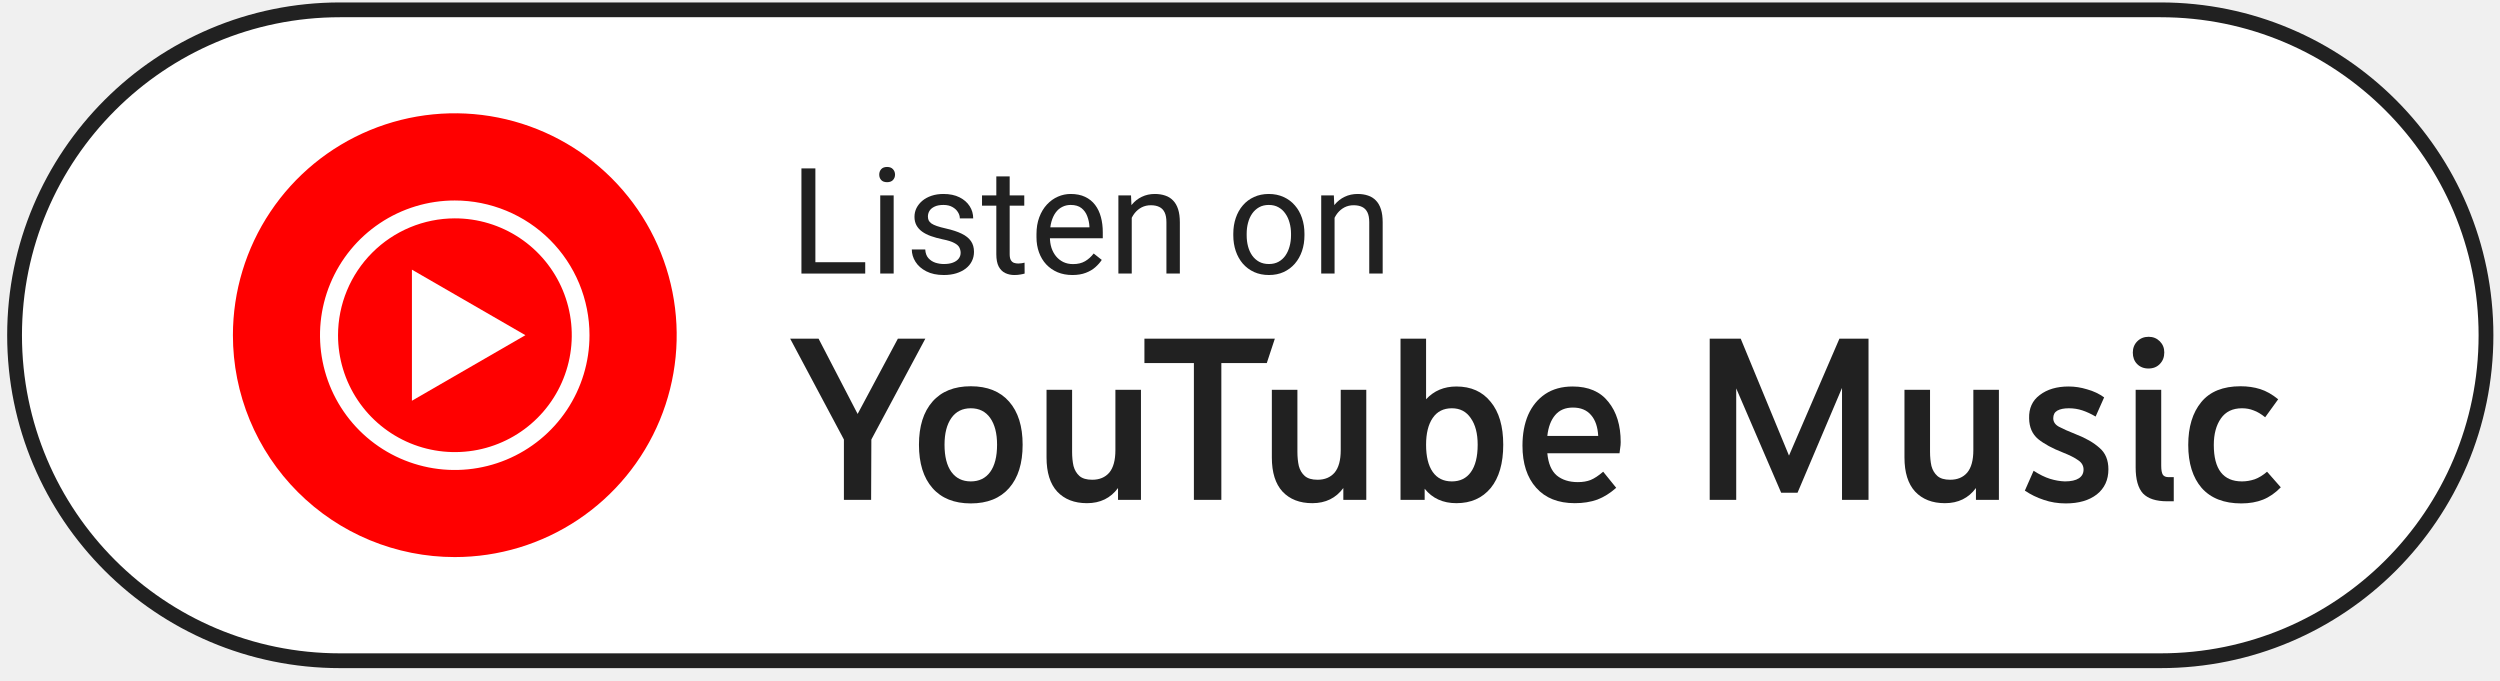
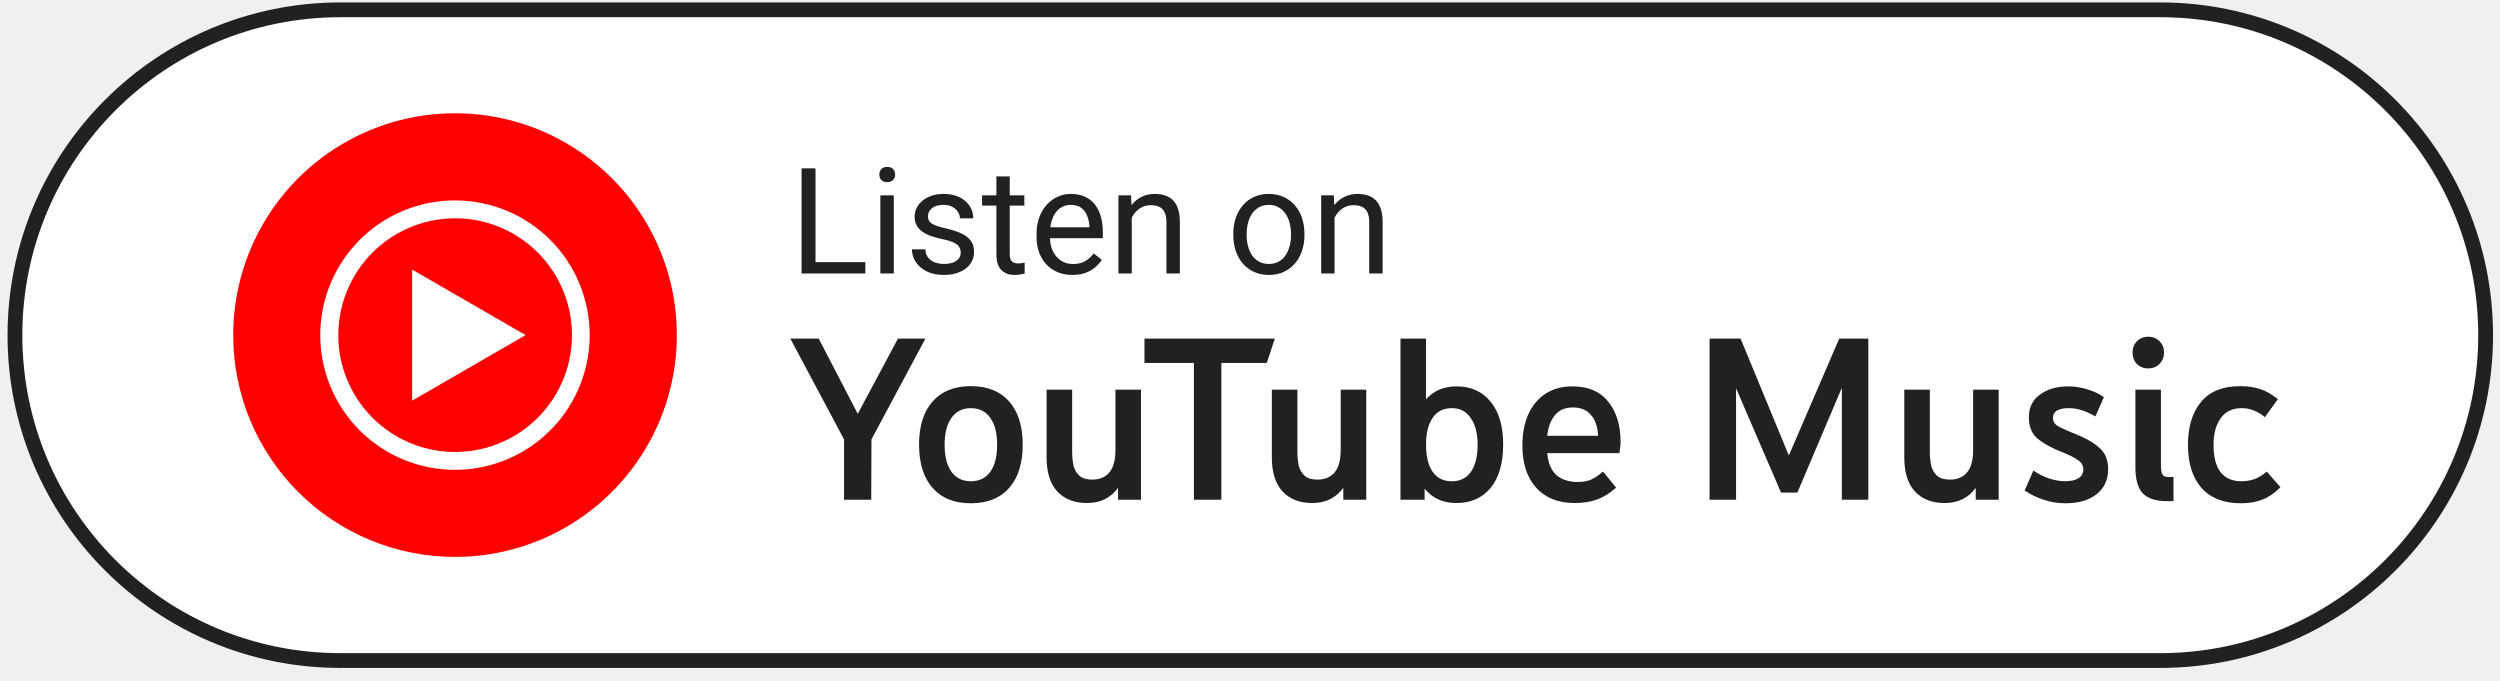
- <svg xmlns="http://www.w3.org/2000/svg" width="169" height="46" viewBox="0 0 169 46" fill="none">
+ <svg xmlns="http://www.w3.org/2000/svg" width="147" height="40" viewBox="0 0 169 46" fill="none">
  <rect x="0.985" y="0.665" width="167.068" height="44" rx="22" fill="white" stroke="#212121" />
  <path d="M58.489 17.726V18.493H54.934V17.726H58.489ZM55.12 11.384V18.493H54.177V11.384H55.12Z" fill="#212121" />
  <path d="M60.412 13.21V18.493H59.504V13.21H60.412ZM59.436 11.808C59.436 11.662 59.48 11.538 59.568 11.437C59.659 11.336 59.792 11.286 59.968 11.286C60.141 11.286 60.273 11.336 60.364 11.437C60.458 11.538 60.505 11.662 60.505 11.808C60.505 11.948 60.458 12.069 60.364 12.17C60.273 12.267 60.141 12.316 59.968 12.316C59.792 12.316 59.659 12.267 59.568 12.17C59.48 12.069 59.436 11.948 59.436 11.808Z" fill="#212121" />
  <path d="M64.939 17.092C64.939 16.961 64.909 16.841 64.851 16.73C64.796 16.616 64.68 16.514 64.504 16.423C64.332 16.328 64.071 16.247 63.723 16.178C63.43 16.117 63.165 16.043 62.927 15.959C62.693 15.874 62.492 15.772 62.327 15.651C62.164 15.531 62.038 15.389 61.95 15.226C61.863 15.064 61.819 14.873 61.819 14.655C61.819 14.447 61.864 14.25 61.955 14.064C62.05 13.879 62.182 13.714 62.351 13.571C62.523 13.428 62.73 13.316 62.971 13.234C63.212 13.153 63.48 13.112 63.777 13.112C64.2 13.112 64.561 13.187 64.861 13.337C65.16 13.486 65.39 13.687 65.549 13.937C65.709 14.185 65.788 14.46 65.788 14.762H64.885C64.885 14.616 64.841 14.474 64.753 14.338C64.669 14.198 64.543 14.082 64.377 13.991C64.215 13.9 64.014 13.854 63.777 13.854C63.526 13.854 63.323 13.893 63.166 13.972C63.013 14.046 62.901 14.142 62.829 14.26C62.761 14.377 62.727 14.501 62.727 14.631C62.727 14.728 62.743 14.816 62.776 14.894C62.812 14.969 62.873 15.039 62.961 15.104C63.049 15.166 63.173 15.225 63.332 15.28C63.492 15.335 63.695 15.391 63.943 15.446C64.376 15.544 64.732 15.661 65.012 15.798C65.292 15.934 65.5 16.102 65.637 16.301C65.774 16.499 65.842 16.74 65.842 17.023C65.842 17.254 65.793 17.466 65.696 17.658C65.601 17.85 65.463 18.016 65.281 18.156C65.102 18.293 64.887 18.4 64.636 18.478C64.389 18.553 64.11 18.591 63.801 18.591C63.336 18.591 62.942 18.508 62.62 18.342C62.297 18.176 62.053 17.961 61.887 17.697C61.721 17.433 61.638 17.155 61.638 16.862H62.546C62.559 17.11 62.631 17.306 62.761 17.453C62.891 17.596 63.051 17.699 63.24 17.761C63.428 17.819 63.616 17.848 63.801 17.848C64.049 17.848 64.255 17.816 64.421 17.751C64.591 17.686 64.719 17.596 64.807 17.482C64.895 17.368 64.939 17.238 64.939 17.092Z" fill="#212121" />
  <path d="M69.241 13.21V13.903H66.384V13.21H69.241ZM67.351 11.926H68.254V17.184C68.254 17.363 68.282 17.498 68.337 17.59C68.393 17.681 68.464 17.741 68.552 17.77C68.64 17.8 68.734 17.814 68.835 17.814C68.91 17.814 68.988 17.808 69.07 17.795C69.154 17.779 69.218 17.765 69.26 17.756L69.265 18.493C69.193 18.516 69.099 18.537 68.982 18.556C68.868 18.579 68.73 18.591 68.567 18.591C68.345 18.591 68.142 18.547 67.956 18.459C67.771 18.371 67.623 18.224 67.512 18.019C67.405 17.811 67.351 17.531 67.351 17.18V11.926Z" fill="#212121" />
  <path d="M72.493 18.591C72.125 18.591 71.791 18.529 71.492 18.405C71.195 18.278 70.94 18.101 70.725 17.873C70.513 17.645 70.351 17.375 70.237 17.062C70.123 16.75 70.066 16.408 70.066 16.037V15.832C70.066 15.402 70.129 15.02 70.256 14.684C70.383 14.346 70.556 14.059 70.774 13.825C70.992 13.591 71.239 13.413 71.516 13.293C71.793 13.172 72.079 13.112 72.375 13.112C72.753 13.112 73.079 13.177 73.352 13.307C73.629 13.438 73.855 13.62 74.031 13.854C74.206 14.085 74.337 14.359 74.421 14.675C74.506 14.987 74.548 15.329 74.548 15.7V16.105H70.603V15.368H73.645V15.3C73.632 15.065 73.583 14.837 73.498 14.616C73.417 14.395 73.287 14.212 73.108 14.069C72.929 13.926 72.685 13.854 72.375 13.854C72.17 13.854 71.981 13.898 71.809 13.986C71.636 14.071 71.488 14.198 71.365 14.367C71.241 14.536 71.145 14.743 71.076 14.987C71.008 15.231 70.974 15.513 70.974 15.832V16.037C70.974 16.288 71.008 16.524 71.076 16.745C71.148 16.963 71.251 17.155 71.384 17.321C71.521 17.487 71.685 17.617 71.877 17.712C72.073 17.806 72.294 17.853 72.541 17.853C72.86 17.853 73.13 17.788 73.352 17.658C73.573 17.528 73.767 17.354 73.933 17.136L74.48 17.57C74.366 17.743 74.221 17.907 74.045 18.063C73.87 18.22 73.653 18.346 73.396 18.444C73.142 18.542 72.841 18.591 72.493 18.591Z" fill="#212121" />
  <path d="M76.506 14.338V18.493H75.603V13.21H76.457L76.506 14.338ZM76.291 15.651L75.915 15.636C75.919 15.275 75.972 14.941 76.076 14.636C76.181 14.326 76.327 14.058 76.516 13.83C76.705 13.602 76.929 13.426 77.19 13.303C77.454 13.176 77.745 13.112 78.064 13.112C78.324 13.112 78.559 13.148 78.767 13.22C78.975 13.288 79.153 13.399 79.299 13.552C79.449 13.705 79.563 13.903 79.641 14.147C79.719 14.388 79.758 14.683 79.758 15.031V18.493H78.85V15.021C78.85 14.745 78.809 14.523 78.728 14.357C78.647 14.188 78.528 14.066 78.371 13.991C78.215 13.913 78.023 13.874 77.795 13.874C77.571 13.874 77.366 13.921 77.18 14.015C76.998 14.11 76.84 14.24 76.706 14.406C76.576 14.572 76.474 14.762 76.399 14.977C76.327 15.189 76.291 15.414 76.291 15.651Z" fill="#212121" />
  <path d="M83.371 15.91V15.798C83.371 15.417 83.427 15.064 83.537 14.738C83.648 14.409 83.808 14.124 84.016 13.884C84.224 13.639 84.477 13.451 84.773 13.317C85.069 13.181 85.401 13.112 85.769 13.112C86.14 13.112 86.474 13.181 86.77 13.317C87.069 13.451 87.323 13.639 87.532 13.884C87.743 14.124 87.904 14.409 88.015 14.738C88.126 15.064 88.181 15.417 88.181 15.798V15.91C88.181 16.291 88.126 16.644 88.015 16.97C87.904 17.295 87.743 17.58 87.532 17.824C87.323 18.065 87.071 18.254 86.775 18.39C86.482 18.524 86.15 18.591 85.779 18.591C85.408 18.591 85.074 18.524 84.778 18.39C84.481 18.254 84.228 18.065 84.016 17.824C83.808 17.58 83.648 17.295 83.537 16.97C83.427 16.644 83.371 16.291 83.371 15.91ZM84.275 15.798V15.91C84.275 16.174 84.306 16.423 84.368 16.657C84.429 16.888 84.522 17.093 84.646 17.272C84.773 17.451 84.931 17.593 85.12 17.697C85.308 17.798 85.528 17.848 85.779 17.848C86.026 17.848 86.243 17.798 86.428 17.697C86.617 17.593 86.773 17.451 86.897 17.272C87.02 17.093 87.113 16.888 87.175 16.657C87.24 16.423 87.273 16.174 87.273 15.91V15.798C87.273 15.537 87.24 15.291 87.175 15.06C87.113 14.826 87.019 14.619 86.892 14.44C86.768 14.258 86.612 14.115 86.423 14.011C86.238 13.906 86.019 13.854 85.769 13.854C85.522 13.854 85.303 13.906 85.115 14.011C84.929 14.115 84.773 14.258 84.646 14.44C84.522 14.619 84.429 14.826 84.368 15.06C84.306 15.291 84.275 15.537 84.275 15.798Z" fill="#212121" />
  <path d="M90.217 14.338V18.493H89.314V13.21H90.168L90.217 14.338ZM90.002 15.651L89.626 15.636C89.63 15.275 89.683 14.941 89.787 14.636C89.892 14.326 90.038 14.058 90.227 13.83C90.416 13.602 90.64 13.426 90.901 13.303C91.164 13.176 91.456 13.112 91.775 13.112C92.035 13.112 92.269 13.148 92.478 13.22C92.686 13.288 92.864 13.399 93.01 13.552C93.16 13.705 93.274 13.903 93.352 14.147C93.43 14.388 93.469 14.683 93.469 15.031V18.493H92.561V15.021C92.561 14.745 92.52 14.523 92.439 14.357C92.357 14.188 92.239 14.066 92.082 13.991C91.926 13.913 91.734 13.874 91.506 13.874C91.282 13.874 91.076 13.921 90.891 14.015C90.709 14.11 90.551 14.24 90.417 14.406C90.287 14.572 90.185 14.762 90.11 14.977C90.038 15.189 90.002 15.414 90.002 15.651Z" fill="#212121" />
  <path d="M57.048 33.791V29.711L53.416 22.895H55.336L57.976 27.983L60.696 22.895H62.552L58.904 29.711L58.888 33.791H57.048Z" fill="#212121" />
  <path d="M65.626 34.031C64.506 34.031 63.642 33.684 63.034 32.991C62.426 32.297 62.122 31.321 62.122 30.063C62.122 28.815 62.426 27.844 63.034 27.151C63.642 26.457 64.506 26.111 65.626 26.111C66.746 26.111 67.61 26.457 68.218 27.151C68.826 27.844 69.13 28.815 69.13 30.063C69.13 31.321 68.826 32.297 68.218 32.991C67.61 33.684 66.746 34.031 65.626 34.031ZM65.626 32.543C66.191 32.543 66.629 32.329 66.938 31.903C67.247 31.476 67.402 30.863 67.402 30.063C67.402 29.295 67.247 28.692 66.938 28.255C66.629 27.817 66.191 27.599 65.626 27.599C65.061 27.599 64.623 27.817 64.314 28.255C64.005 28.692 63.85 29.295 63.85 30.063C63.85 30.863 64.005 31.476 64.314 31.903C64.623 32.329 65.061 32.543 65.626 32.543Z" fill="#212121" />
  <path d="M73.481 34.015C72.628 34.015 71.956 33.753 71.466 33.231C70.986 32.708 70.746 31.94 70.746 30.927V26.351H72.474V30.543C72.474 30.895 72.505 31.215 72.57 31.503C72.644 31.78 72.778 32.004 72.969 32.175C73.162 32.345 73.45 32.431 73.834 32.431C74.324 32.431 74.708 32.271 74.986 31.951C75.263 31.62 75.401 31.113 75.401 30.431V26.351H77.129V33.791H75.578V32.991C75.076 33.673 74.377 34.015 73.481 34.015Z" fill="#212121" />
  <path d="M80.707 33.791V24.543H77.363V22.895H86.179L85.635 24.543H82.563V33.791H80.707Z" fill="#212121" />
  <path d="M88.713 34.015C87.859 34.015 87.187 33.753 86.697 33.231C86.217 32.708 85.977 31.94 85.977 30.927V26.351H87.705V30.543C87.705 30.895 87.737 31.215 87.801 31.503C87.875 31.78 88.009 32.004 88.201 32.175C88.393 32.345 88.681 32.431 89.065 32.431C89.555 32.431 89.939 32.271 90.217 31.951C90.494 31.62 90.633 31.113 90.633 30.431V26.351H92.361V33.791H90.809V32.991C90.307 33.673 89.609 34.015 88.713 34.015Z" fill="#212121" />
  <path d="M98.451 34.015C97.544 34.015 96.829 33.689 96.307 33.039V33.791H94.675V22.895H96.403V26.991C96.936 26.415 97.619 26.127 98.451 26.127C99.443 26.127 100.216 26.473 100.771 27.167C101.336 27.849 101.619 28.815 101.619 30.063C101.619 31.321 101.336 32.297 100.771 32.991C100.205 33.673 99.432 34.015 98.451 34.015ZM98.147 32.543C98.701 32.543 99.128 32.335 99.427 31.919C99.736 31.492 99.891 30.873 99.891 30.063C99.891 29.305 99.736 28.708 99.427 28.271C99.128 27.823 98.701 27.599 98.147 27.599C97.581 27.599 97.149 27.817 96.851 28.255C96.552 28.692 96.403 29.295 96.403 30.063C96.403 30.863 96.552 31.476 96.851 31.903C97.149 32.329 97.581 32.543 98.147 32.543Z" fill="#212121" />
  <path d="M106.455 34.015C105.335 34.015 104.465 33.668 103.847 32.975C103.228 32.281 102.919 31.332 102.919 30.127C102.919 29.337 103.047 28.644 103.303 28.047C103.569 27.449 103.953 26.98 104.455 26.639C104.967 26.297 105.585 26.127 106.311 26.127C107.377 26.127 108.183 26.473 108.727 27.167C109.281 27.849 109.559 28.756 109.559 29.887C109.559 30.025 109.548 30.153 109.527 30.271C109.516 30.388 109.5 30.511 109.479 30.639H104.599C104.663 31.332 104.876 31.833 105.239 32.143C105.601 32.441 106.076 32.591 106.663 32.591C106.993 32.591 107.281 32.543 107.527 32.447C107.783 32.34 108.065 32.153 108.375 31.887L109.255 32.975C108.849 33.337 108.423 33.604 107.975 33.775C107.527 33.935 107.02 34.015 106.455 34.015ZM106.327 27.551C105.815 27.551 105.415 27.721 105.127 28.063C104.839 28.404 104.663 28.873 104.599 29.471H108.039C108.007 28.863 107.847 28.393 107.559 28.063C107.271 27.721 106.86 27.551 106.327 27.551Z" fill="#212121" />
  <path d="M115.576 22.895H117.672L120.936 30.799L124.344 22.895H126.312V33.791H124.52V26.223L121.512 33.311H120.408L117.368 26.255V33.791H115.576V22.895Z" fill="#212121" />
  <path d="M131.478 34.015C130.625 34.015 129.953 33.753 129.462 33.231C128.982 32.708 128.742 31.94 128.742 30.927V26.351H130.47V30.543C130.47 30.895 130.502 31.215 130.566 31.503C130.641 31.78 130.774 32.004 130.966 32.175C131.158 32.345 131.446 32.431 131.83 32.431C132.321 32.431 132.705 32.271 132.982 31.951C133.26 31.62 133.398 31.113 133.398 30.431V26.351H135.126V33.791H133.574V32.991C133.073 33.673 132.374 34.015 131.478 34.015Z" fill="#212121" />
  <path d="M139.648 34.031C139.115 34.031 138.619 33.951 138.16 33.791C137.702 33.641 137.275 33.433 136.88 33.167L137.472 31.823C137.867 32.079 138.235 32.26 138.576 32.367C138.918 32.473 139.254 32.532 139.584 32.543C140 32.543 140.315 32.473 140.528 32.335C140.742 32.196 140.848 31.999 140.848 31.743C140.848 31.487 140.731 31.279 140.496 31.119C140.262 30.948 139.915 30.772 139.456 30.591C138.742 30.313 138.182 30.009 137.776 29.679C137.382 29.348 137.179 28.884 137.168 28.287C137.147 27.604 137.387 27.076 137.888 26.703C138.39 26.319 139.04 26.127 139.84 26.127C140.256 26.127 140.672 26.191 141.088 26.319C141.515 26.436 141.899 26.617 142.24 26.863L141.664 28.159C141.355 27.977 141.056 27.839 140.768 27.743C140.48 27.647 140.176 27.599 139.856 27.599C139.526 27.599 139.264 27.652 139.072 27.759C138.891 27.865 138.8 28.036 138.8 28.271C138.8 28.516 138.928 28.708 139.184 28.847C139.44 28.985 139.824 29.156 140.336 29.359C140.998 29.615 141.526 29.919 141.92 30.271C142.326 30.612 142.528 31.097 142.528 31.727C142.528 32.441 142.267 33.007 141.744 33.423C141.222 33.828 140.523 34.031 139.648 34.031Z" fill="#212121" />
  <path d="M146.498 33.887C145.751 33.887 145.207 33.711 144.866 33.359C144.535 32.996 144.37 32.409 144.37 31.599V26.351H146.098V31.471C146.098 31.769 146.135 31.977 146.21 32.095C146.284 32.201 146.412 32.255 146.594 32.255H146.946V33.887H146.498ZM145.234 24.911C144.924 24.911 144.668 24.809 144.466 24.607C144.274 24.404 144.178 24.148 144.178 23.839C144.178 23.529 144.279 23.273 144.482 23.071C144.684 22.868 144.94 22.767 145.25 22.767C145.548 22.767 145.799 22.868 146.002 23.071C146.204 23.273 146.306 23.524 146.306 23.823C146.306 24.143 146.204 24.404 146.002 24.607C145.81 24.809 145.554 24.911 145.234 24.911Z" fill="#212121" />
  <path d="M151.509 34.031C150.346 34.031 149.456 33.684 148.837 32.991C148.229 32.287 147.925 31.316 147.925 30.079C147.925 28.863 148.218 27.897 148.805 27.183C149.392 26.468 150.277 26.111 151.461 26.111C151.941 26.111 152.384 26.175 152.789 26.303C153.194 26.431 153.6 26.66 154.005 26.991L153.125 28.207C152.848 27.983 152.586 27.828 152.341 27.743C152.106 27.647 151.845 27.599 151.557 27.599C150.928 27.599 150.453 27.828 150.133 28.287C149.813 28.745 149.653 29.343 149.653 30.079C149.653 31.721 150.288 32.543 151.557 32.543C151.845 32.543 152.133 32.495 152.421 32.399C152.709 32.292 152.986 32.121 153.253 31.887L154.181 32.943C153.808 33.327 153.408 33.604 152.981 33.775C152.554 33.945 152.064 34.031 151.509 34.031Z" fill="#212121" />
  <path d="M30.741 37.658C33.708 37.659 36.609 36.78 39.076 35.132C41.543 33.484 43.466 31.142 44.602 28.401C45.738 25.66 46.035 22.644 45.457 19.734C44.879 16.824 43.45 14.151 41.353 12.053C39.255 9.955 36.582 8.526 33.672 7.947C30.763 7.368 27.746 7.665 25.005 8.8C22.264 9.935 19.921 11.858 18.273 14.324C16.625 16.791 15.745 19.692 15.745 22.658C15.744 24.628 16.132 26.578 16.885 28.398C17.639 30.218 18.743 31.872 20.136 33.265C21.529 34.658 23.182 35.763 25.002 36.517C26.821 37.27 28.772 37.658 30.741 37.658V37.658Z" fill="#FF0000" />
  <path d="M30.741 14.761C32.304 14.759 33.833 15.221 35.133 16.088C36.434 16.955 37.448 18.188 38.048 19.632C38.647 21.076 38.805 22.665 38.501 24.198C38.197 25.731 37.445 27.14 36.34 28.246C35.235 29.352 33.827 30.105 32.294 30.41C30.761 30.715 29.172 30.559 27.728 29.961C26.284 29.363 25.049 28.349 24.181 27.049C23.313 25.75 22.85 24.221 22.851 22.658C22.854 20.566 23.686 18.56 25.164 17.08C26.643 15.599 28.649 14.766 30.741 14.761ZM30.741 13.553C28.939 13.553 27.178 14.087 25.68 15.088C24.182 16.089 23.015 17.512 22.325 19.177C21.636 20.841 21.456 22.673 21.808 24.44C22.159 26.207 23.027 27.83 24.301 29.104C25.576 30.378 27.199 31.245 28.966 31.596C30.733 31.947 32.565 31.766 34.229 31.076C35.894 30.386 37.316 29.218 38.316 27.72C39.317 26.221 39.851 24.46 39.85 22.658C39.85 21.462 39.614 20.278 39.157 19.173C38.699 18.068 38.028 17.064 37.182 16.218C36.336 15.373 35.332 14.702 34.227 14.245C33.121 13.788 31.937 13.552 30.741 13.553V13.553Z" fill="white" />
  <path d="M27.846 27.091L35.517 22.659L27.846 18.229V27.091Z" fill="white" />
</svg>
